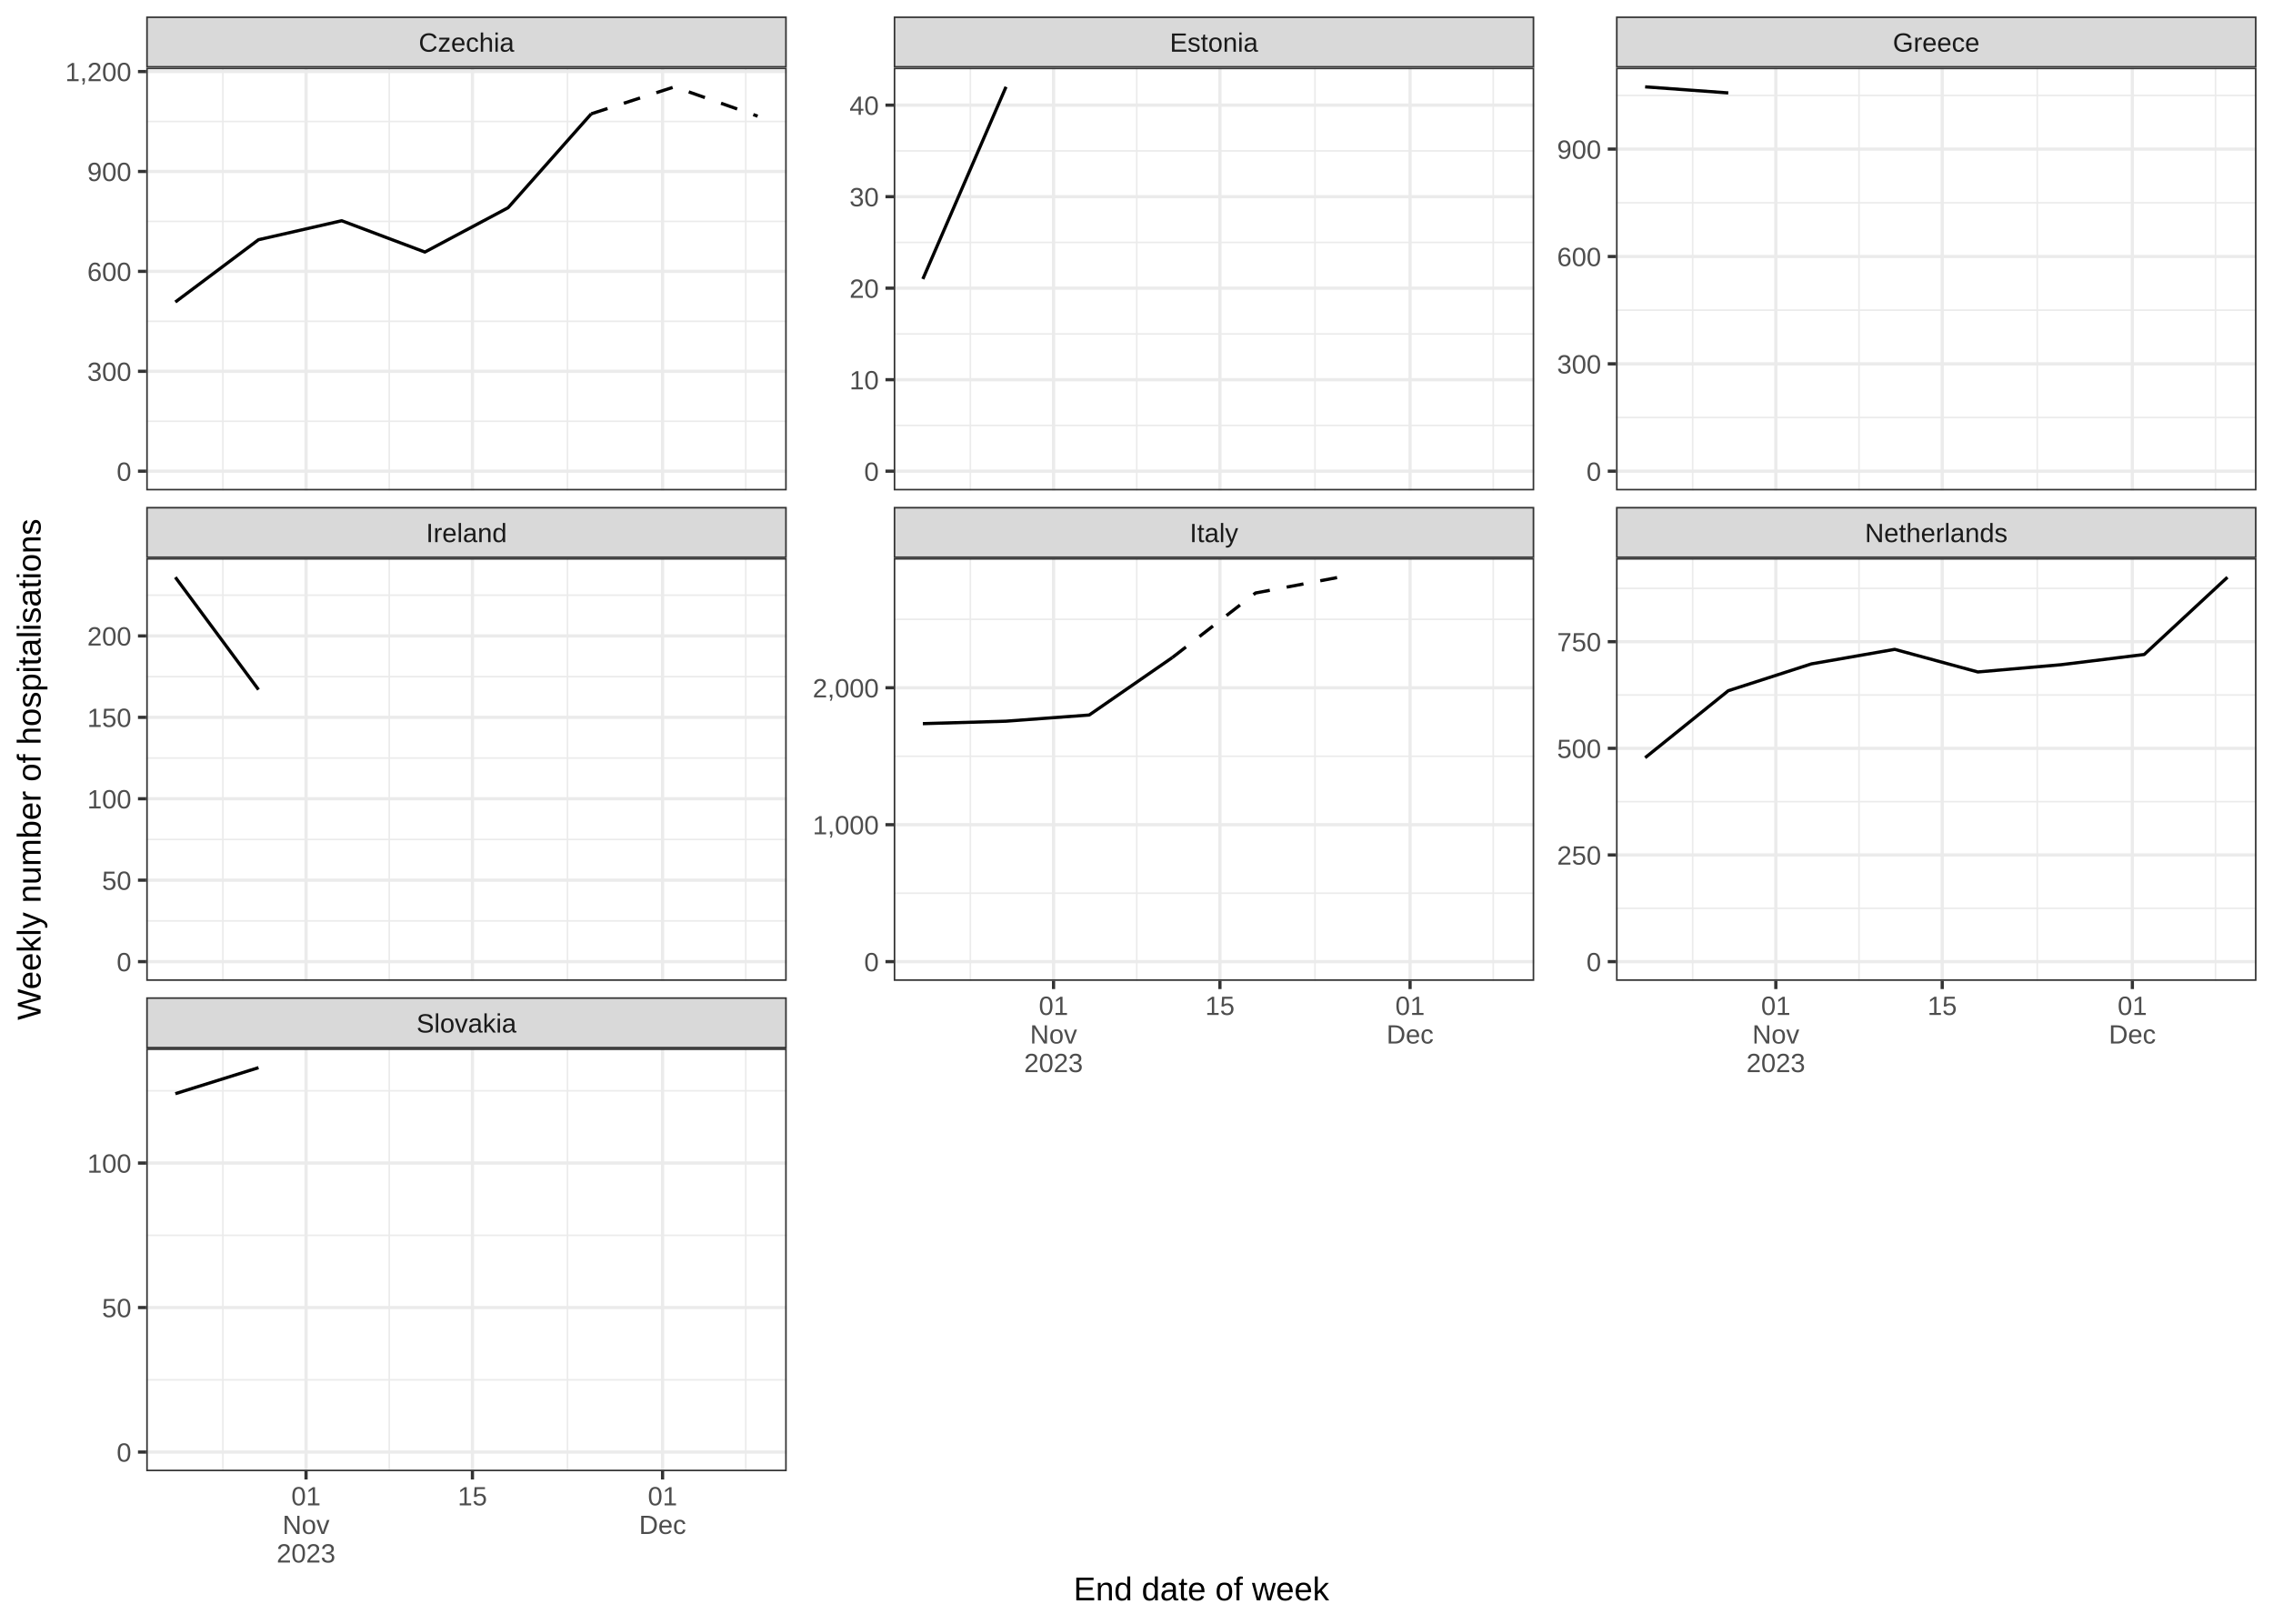
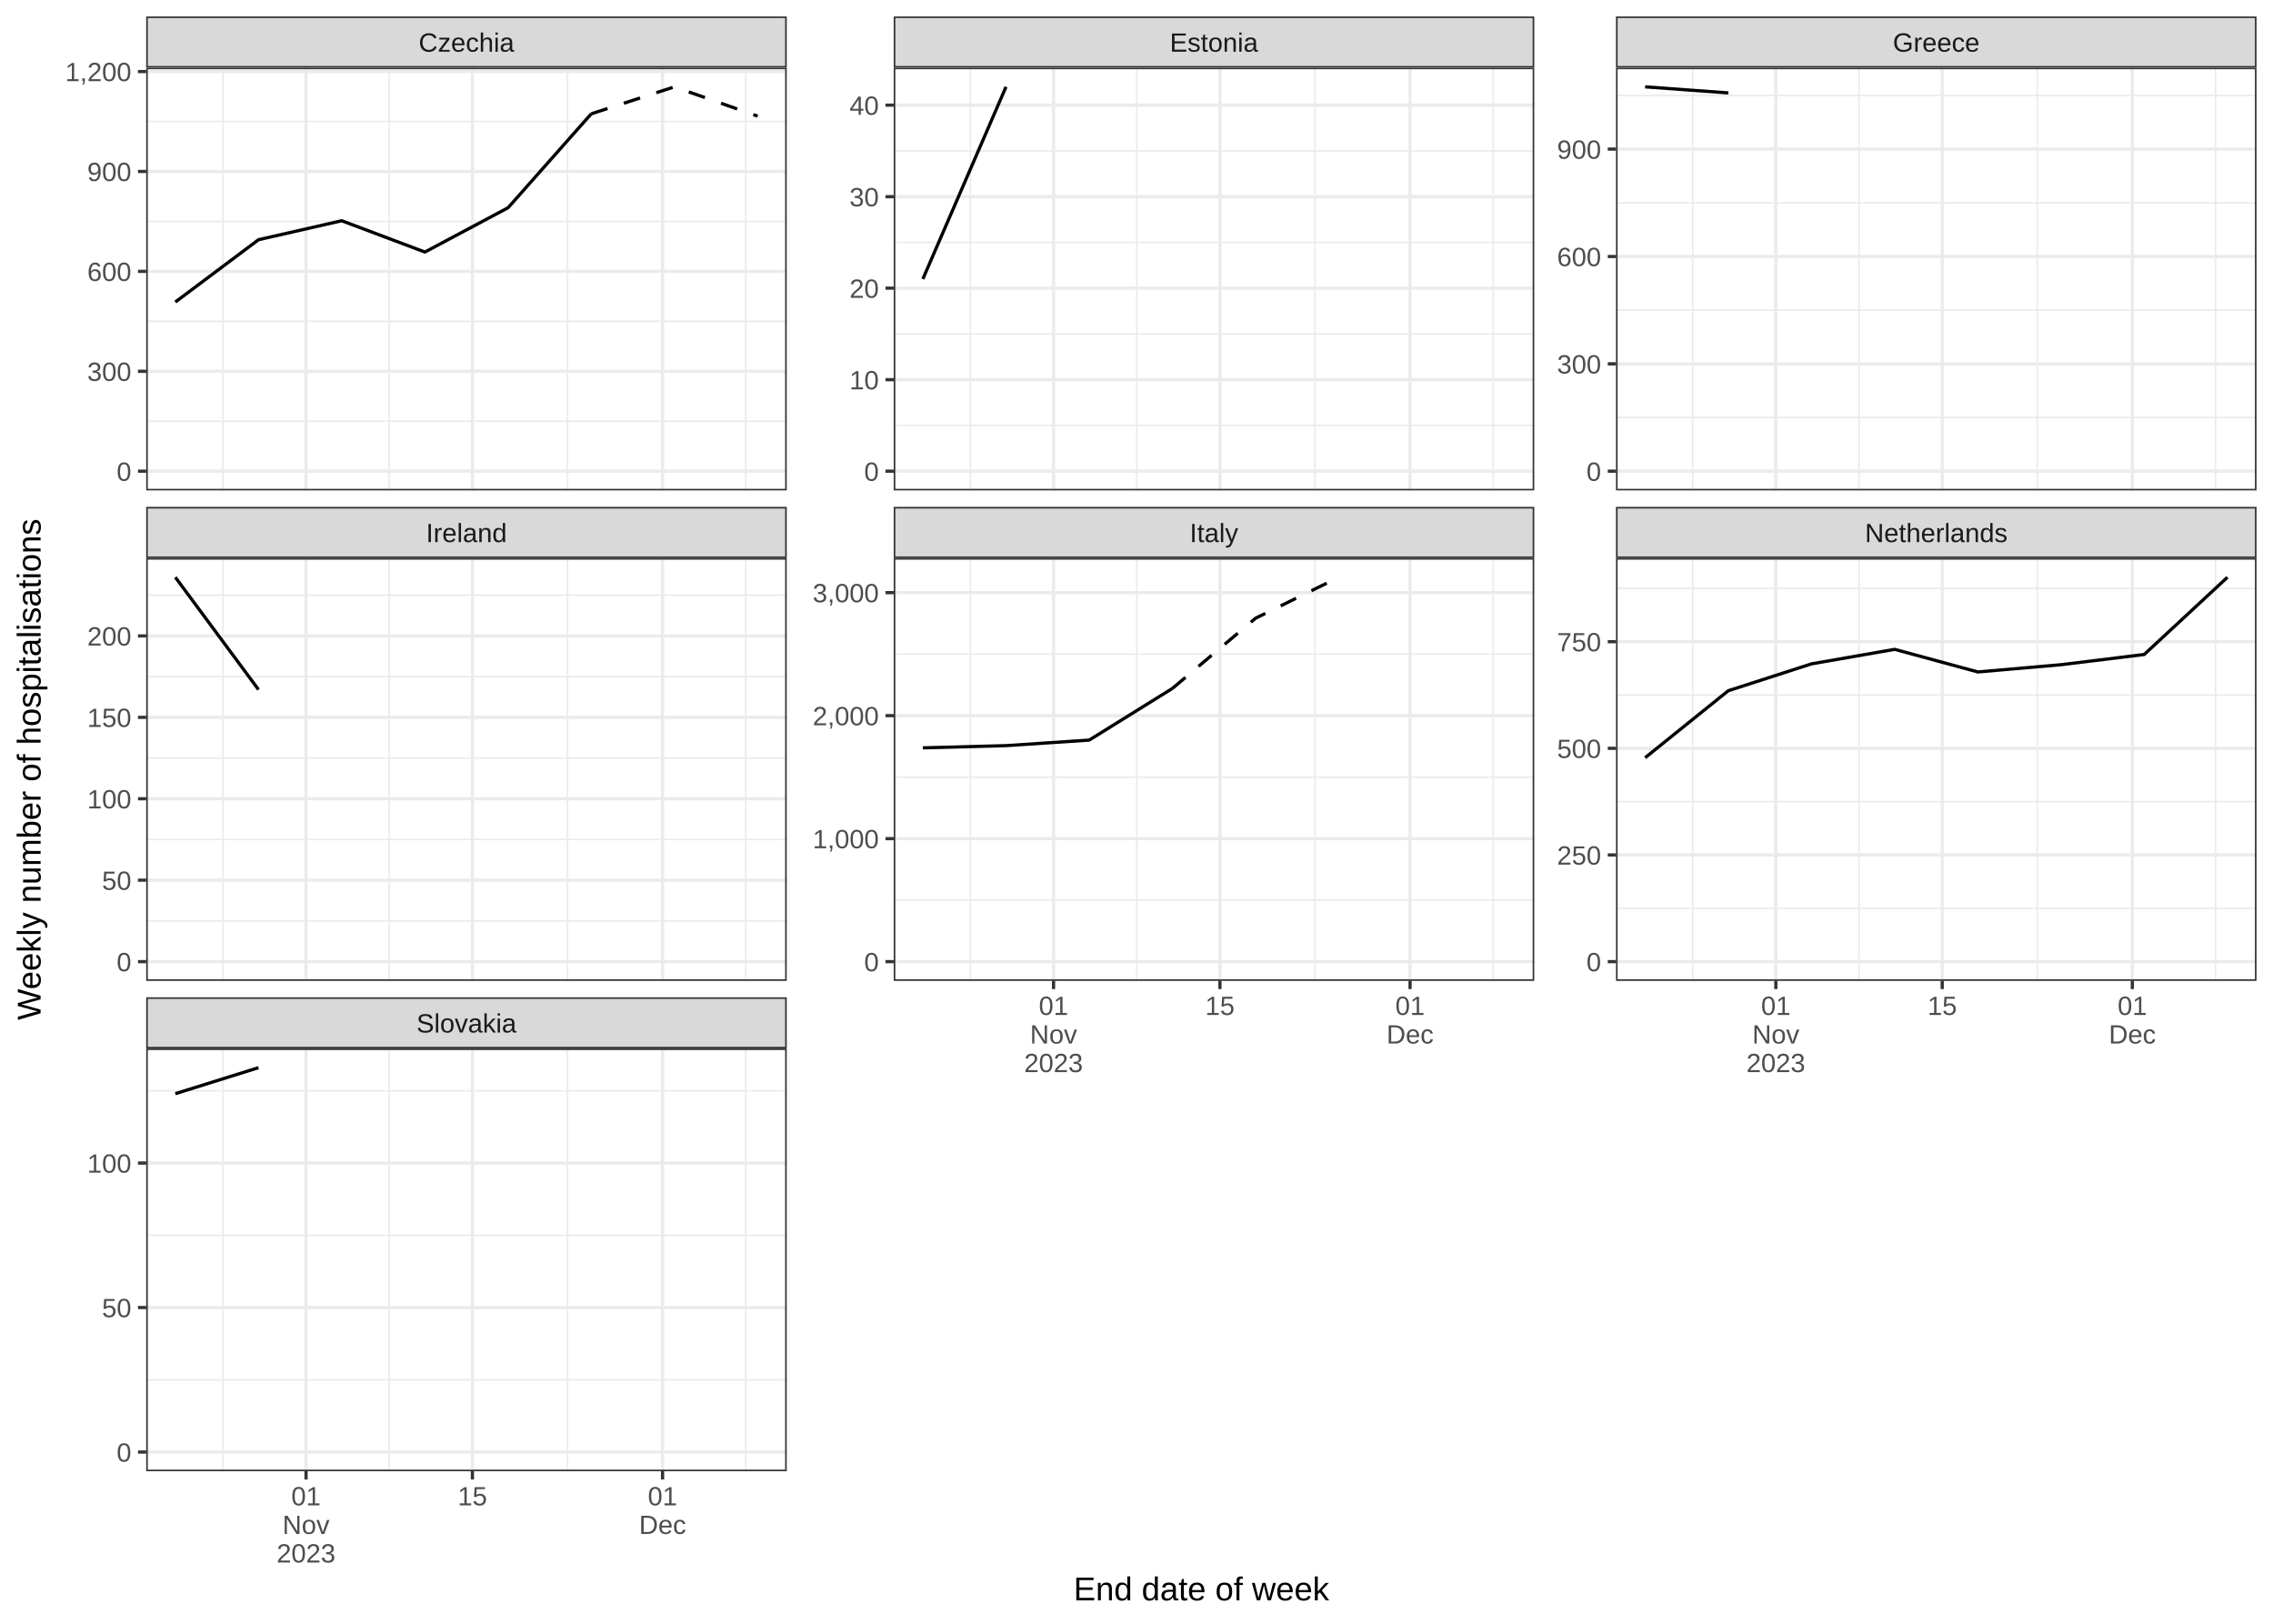
<svg xmlns="http://www.w3.org/2000/svg" class="svglite" width="756.00pt" height="540.00pt" viewBox="0 0 756.00 540.00">
  <defs>
    <style type="text/css">
    .svglite line, .svglite polyline, .svglite polygon, .svglite path, .svglite rect, .svglite circle {
      fill: none;
      stroke: #000000;
      stroke-linecap: round;
      stroke-linejoin: round;
      stroke-miterlimit: 10.00;
    }
    .svglite text {
      white-space: pre;
    }
  </style>
  </defs>
  <rect width="100%" height="100%" style="stroke: none; fill: #FFFFFF;" />
  <defs>
    <clipPath id="cpMC4wMHw3NTYuMDB8MC4wMHw1NDAuMDA=">
      <rect x="0.00" y="0.00" width="756.00" height="540.00" />
    </clipPath>
  </defs>
  <g clip-path="url(#cpMC4wMHw3NTYuMDB8MC4wMHw1NDAuMDA=)">
    <rect x="0.00" y="0.00" width="756.00" height="540.00" style="stroke-width: 1.07; stroke: #FFFFFF; fill: #FFFFFF;" />
  </g>
  <defs>
    <clipPath id="cpNDguNjN8MjYxLjY3fDIyLjQ5fDE2My4xMA==">
      <rect x="48.63" y="22.49" width="213.04" height="140.61" />
    </clipPath>
  </defs>
  <g clip-path="url(#cpNDguNjN8MjYxLjY3fDIyLjQ5fDE2My4xMA==)">
    <rect x="48.63" y="22.49" width="213.04" height="140.61" style="stroke-width: 1.07; stroke: none; fill: #FFFFFF;" />
    <polyline points="48.63,140.09 261.67,140.09 " style="stroke-width: 0.53; stroke: #EBEBEB; stroke-linecap: butt;" />
    <polyline points="48.63,106.86 261.67,106.86 " style="stroke-width: 0.53; stroke: #EBEBEB; stroke-linecap: butt;" />
    <polyline points="48.63,73.63 261.67,73.63 " style="stroke-width: 0.53; stroke: #EBEBEB; stroke-linecap: butt;" />
    <polyline points="48.63,40.40 261.67,40.40 " style="stroke-width: 0.53; stroke: #EBEBEB; stroke-linecap: butt;" />
    <polyline points="74.13,163.10 74.13,22.49 " style="stroke-width: 0.53; stroke: #EBEBEB; stroke-linecap: butt;" />
    <polyline points="129.46,163.10 129.46,22.49 " style="stroke-width: 0.53; stroke: #EBEBEB; stroke-linecap: butt;" />
    <polyline points="188.75,163.10 188.75,22.49 " style="stroke-width: 0.53; stroke: #EBEBEB; stroke-linecap: butt;" />
    <polyline points="248.03,163.10 248.03,22.49 " style="stroke-width: 0.53; stroke: #EBEBEB; stroke-linecap: butt;" />
    <polyline points="48.63,156.70 261.67,156.70 " style="stroke-width: 1.07; stroke: #EBEBEB; stroke-linecap: butt;" />
    <polyline points="48.63,123.48 261.67,123.48 " style="stroke-width: 1.07; stroke: #EBEBEB; stroke-linecap: butt;" />
    <polyline points="48.63,90.25 261.67,90.25 " style="stroke-width: 1.07; stroke: #EBEBEB; stroke-linecap: butt;" />
    <polyline points="48.63,57.02 261.67,57.02 " style="stroke-width: 1.07; stroke: #EBEBEB; stroke-linecap: butt;" />
    <polyline points="48.63,23.79 261.67,23.79 " style="stroke-width: 1.07; stroke: #EBEBEB; stroke-linecap: butt;" />
    <polyline points="101.79,163.10 101.79,22.49 " style="stroke-width: 1.07; stroke: #EBEBEB; stroke-linecap: butt;" />
    <polyline points="157.13,163.10 157.13,22.49 " style="stroke-width: 1.07; stroke: #EBEBEB; stroke-linecap: butt;" />
    <polyline points="220.37,163.10 220.37,22.49 " style="stroke-width: 1.07; stroke: #EBEBEB; stroke-linecap: butt;" />
    <polyline points="58.32,100.44 85.98,79.72 113.65,73.41 141.32,83.82 168.98,69.09 196.65,37.85 " style="stroke-width: 1.07; stroke-linecap: butt;" />
    <polyline points="196.65,37.85 224.32,28.88 251.99,38.63 " style="stroke-width: 1.07; stroke-dasharray: 5.69,5.69; stroke-linecap: butt;" />
    <rect x="48.63" y="22.49" width="213.04" height="140.61" style="stroke-width: 1.07; stroke: #333333;" />
  </g>
  <g clip-path="url(#cpMC4wMHw3NTYuMDB8MC4wMHw1NDAuMDA=)">
</g>
  <defs>
    <clipPath id="cpNDguNjN8MjYxLjY3fDE4NS41OXwzMjYuMTk=">
      <rect x="48.63" y="185.59" width="213.04" height="140.61" />
    </clipPath>
  </defs>
  <g clip-path="url(#cpNDguNjN8MjYxLjY3fDE4NS41OXwzMjYuMTk=)">
    <rect x="48.63" y="185.59" width="213.04" height="140.61" style="stroke-width: 1.07; stroke: none; fill: #FFFFFF;" />
    <polyline points="48.63,306.26 261.67,306.26 " style="stroke-width: 0.53; stroke: #EBEBEB; stroke-linecap: butt;" />
    <polyline points="48.63,279.18 261.67,279.18 " style="stroke-width: 0.53; stroke: #EBEBEB; stroke-linecap: butt;" />
    <polyline points="48.63,252.10 261.67,252.10 " style="stroke-width: 0.53; stroke: #EBEBEB; stroke-linecap: butt;" />
    <polyline points="48.63,225.02 261.67,225.02 " style="stroke-width: 0.53; stroke: #EBEBEB; stroke-linecap: butt;" />
    <polyline points="48.63,197.94 261.67,197.94 " style="stroke-width: 0.53; stroke: #EBEBEB; stroke-linecap: butt;" />
    <polyline points="74.13,326.19 74.13,185.59 " style="stroke-width: 0.53; stroke: #EBEBEB; stroke-linecap: butt;" />
    <polyline points="129.46,326.19 129.46,185.59 " style="stroke-width: 0.53; stroke: #EBEBEB; stroke-linecap: butt;" />
    <polyline points="188.75,326.19 188.75,185.59 " style="stroke-width: 0.53; stroke: #EBEBEB; stroke-linecap: butt;" />
    <polyline points="248.03,326.19 248.03,185.59 " style="stroke-width: 0.53; stroke: #EBEBEB; stroke-linecap: butt;" />
    <polyline points="48.63,319.80 261.67,319.80 " style="stroke-width: 1.07; stroke: #EBEBEB; stroke-linecap: butt;" />
    <polyline points="48.63,292.72 261.67,292.72 " style="stroke-width: 1.07; stroke: #EBEBEB; stroke-linecap: butt;" />
    <polyline points="48.63,265.64 261.67,265.64 " style="stroke-width: 1.07; stroke: #EBEBEB; stroke-linecap: butt;" />
    <polyline points="48.63,238.56 261.67,238.56 " style="stroke-width: 1.07; stroke: #EBEBEB; stroke-linecap: butt;" />
    <polyline points="48.63,211.48 261.67,211.48 " style="stroke-width: 1.07; stroke: #EBEBEB; stroke-linecap: butt;" />
    <polyline points="101.79,326.19 101.79,185.59 " style="stroke-width: 1.07; stroke: #EBEBEB; stroke-linecap: butt;" />
    <polyline points="157.13,326.19 157.13,185.59 " style="stroke-width: 1.07; stroke: #EBEBEB; stroke-linecap: butt;" />
    <polyline points="220.37,326.19 220.37,185.59 " style="stroke-width: 1.07; stroke: #EBEBEB; stroke-linecap: butt;" />
    <polyline points="58.32,191.98 85.98,229.35 " style="stroke-width: 1.07; stroke-linecap: butt;" />
    <rect x="48.63" y="185.59" width="213.04" height="140.61" style="stroke-width: 1.07; stroke: #333333;" />
  </g>
  <g clip-path="url(#cpMC4wMHw3NTYuMDB8MC4wMHw1NDAuMDA=)">
</g>
  <defs>
    <clipPath id="cpNDguNjN8MjYxLjY3fDM0OC42OHw0ODkuMjk=">
      <rect x="48.63" y="348.68" width="213.04" height="140.61" />
    </clipPath>
  </defs>
  <g clip-path="url(#cpNDguNjN8MjYxLjY3fDM0OC42OHw0ODkuMjk=)">
    <rect x="48.63" y="348.68" width="213.04" height="140.61" style="stroke-width: 1.07; stroke: none; fill: #FFFFFF;" />
    <polyline points="48.63,458.87 261.67,458.87 " style="stroke-width: 0.53; stroke: #EBEBEB; stroke-linecap: butt;" />
    <polyline points="48.63,410.82 261.67,410.82 " style="stroke-width: 0.53; stroke: #EBEBEB; stroke-linecap: butt;" />
    <polyline points="48.63,362.76 261.67,362.76 " style="stroke-width: 0.53; stroke: #EBEBEB; stroke-linecap: butt;" />
    <polyline points="74.13,489.29 74.13,348.68 " style="stroke-width: 0.53; stroke: #EBEBEB; stroke-linecap: butt;" />
    <polyline points="129.46,489.29 129.46,348.68 " style="stroke-width: 0.53; stroke: #EBEBEB; stroke-linecap: butt;" />
    <polyline points="188.75,489.29 188.75,348.68 " style="stroke-width: 0.53; stroke: #EBEBEB; stroke-linecap: butt;" />
    <polyline points="248.03,489.29 248.03,348.68 " style="stroke-width: 0.53; stroke: #EBEBEB; stroke-linecap: butt;" />
    <polyline points="48.63,482.90 261.67,482.90 " style="stroke-width: 1.07; stroke: #EBEBEB; stroke-linecap: butt;" />
    <polyline points="48.63,434.84 261.67,434.84 " style="stroke-width: 1.07; stroke: #EBEBEB; stroke-linecap: butt;" />
    <polyline points="48.63,386.79 261.67,386.79 " style="stroke-width: 1.07; stroke: #EBEBEB; stroke-linecap: butt;" />
    <polyline points="101.79,489.29 101.79,348.68 " style="stroke-width: 1.07; stroke: #EBEBEB; stroke-linecap: butt;" />
    <polyline points="157.13,489.29 157.13,348.68 " style="stroke-width: 1.07; stroke: #EBEBEB; stroke-linecap: butt;" />
    <polyline points="220.37,489.29 220.37,348.68 " style="stroke-width: 1.07; stroke: #EBEBEB; stroke-linecap: butt;" />
    <polyline points="58.32,363.72 85.98,355.07 " style="stroke-width: 1.07; stroke-linecap: butt;" />
    <rect x="48.63" y="348.68" width="213.04" height="140.61" style="stroke-width: 1.07; stroke: #333333;" />
  </g>
  <g clip-path="url(#cpMC4wMHw3NTYuMDB8MC4wMHw1NDAuMDA=)">
</g>
  <defs>
    <clipPath id="cpMjk3LjI1fDUxMC4yOXwyMi40OXwxNjMuMTA=">
      <rect x="297.25" y="22.49" width="213.04" height="140.61" />
    </clipPath>
  </defs>
  <g clip-path="url(#cpMjk3LjI1fDUxMC4yOXwyMi40OXwxNjMuMTA=)">
    <rect x="297.25" y="22.49" width="213.04" height="140.61" style="stroke-width: 1.07; stroke: none; fill: #FFFFFF;" />
    <polyline points="297.25,141.49 510.29,141.49 " style="stroke-width: 0.53; stroke: #EBEBEB; stroke-linecap: butt;" />
    <polyline points="297.25,111.05 510.29,111.05 " style="stroke-width: 0.53; stroke: #EBEBEB; stroke-linecap: butt;" />
    <polyline points="297.25,80.62 510.29,80.62 " style="stroke-width: 0.53; stroke: #EBEBEB; stroke-linecap: butt;" />
    <polyline points="297.25,50.19 510.29,50.19 " style="stroke-width: 0.53; stroke: #EBEBEB; stroke-linecap: butt;" />
    <polyline points="322.75,163.10 322.75,22.49 " style="stroke-width: 0.53; stroke: #EBEBEB; stroke-linecap: butt;" />
    <polyline points="378.08,163.10 378.08,22.49 " style="stroke-width: 0.53; stroke: #EBEBEB; stroke-linecap: butt;" />
    <polyline points="437.37,163.10 437.37,22.49 " style="stroke-width: 0.53; stroke: #EBEBEB; stroke-linecap: butt;" />
    <polyline points="496.65,163.10 496.65,22.49 " style="stroke-width: 0.53; stroke: #EBEBEB; stroke-linecap: butt;" />
    <polyline points="297.25,156.70 510.29,156.70 " style="stroke-width: 1.07; stroke: #EBEBEB; stroke-linecap: butt;" />
    <polyline points="297.25,126.27 510.29,126.27 " style="stroke-width: 1.07; stroke: #EBEBEB; stroke-linecap: butt;" />
    <polyline points="297.25,95.84 510.29,95.84 " style="stroke-width: 1.07; stroke: #EBEBEB; stroke-linecap: butt;" />
    <polyline points="297.25,65.40 510.29,65.40 " style="stroke-width: 1.07; stroke: #EBEBEB; stroke-linecap: butt;" />
    <polyline points="297.25,34.97 510.29,34.97 " style="stroke-width: 1.07; stroke: #EBEBEB; stroke-linecap: butt;" />
    <polyline points="350.41,163.10 350.41,22.49 " style="stroke-width: 1.07; stroke: #EBEBEB; stroke-linecap: butt;" />
    <polyline points="405.75,163.10 405.75,22.49 " style="stroke-width: 1.07; stroke: #EBEBEB; stroke-linecap: butt;" />
    <polyline points="468.99,163.10 468.99,22.49 " style="stroke-width: 1.07; stroke: #EBEBEB; stroke-linecap: butt;" />
    <polyline points="306.94,92.79 334.60,28.88 " style="stroke-width: 1.07; stroke-linecap: butt;" />
    <rect x="297.25" y="22.49" width="213.04" height="140.61" style="stroke-width: 1.07; stroke: #333333;" />
  </g>
  <g clip-path="url(#cpMC4wMHw3NTYuMDB8MC4wMHw1NDAuMDA=)">
</g>
  <defs>
    <clipPath id="cpMjk3LjI1fDUxMC4yOXwxODUuNTl8MzI2LjE5">
      <rect x="297.25" y="185.59" width="213.04" height="140.61" />
    </clipPath>
  </defs>
  <g clip-path="url(#cpMjk3LjI1fDUxMC4yOXwxODUuNTl8MzI2LjE5)">
    <rect x="297.25" y="185.59" width="213.04" height="140.61" style="stroke-width: 1.07; stroke: none; fill: #FFFFFF;" />
-     <polyline points="297.25,297.03 510.29,297.03 " style="stroke-width: 0.53; stroke: #EBEBEB; stroke-linecap: butt;" />
-     <polyline points="297.25,251.49 510.29,251.49 " style="stroke-width: 0.53; stroke: #EBEBEB; stroke-linecap: butt;" />
-     <polyline points="297.25,205.96 510.29,205.96 " style="stroke-width: 0.53; stroke: #EBEBEB; stroke-linecap: butt;" />
+     <polyline points="297.25,299.35 510.29,299.35 " style="stroke-width: 0.53; stroke: #EBEBEB; stroke-linecap: butt;" />
+     <polyline points="297.25,258.45 510.29,258.45 " style="stroke-width: 0.53; stroke: #EBEBEB; stroke-linecap: butt;" />
+     <polyline points="297.25,217.54 510.29,217.54 " style="stroke-width: 0.53; stroke: #EBEBEB; stroke-linecap: butt;" />
    <polyline points="322.75,326.19 322.75,185.59 " style="stroke-width: 0.53; stroke: #EBEBEB; stroke-linecap: butt;" />
    <polyline points="378.08,326.19 378.08,185.59 " style="stroke-width: 0.53; stroke: #EBEBEB; stroke-linecap: butt;" />
    <polyline points="437.37,326.19 437.37,185.59 " style="stroke-width: 0.53; stroke: #EBEBEB; stroke-linecap: butt;" />
    <polyline points="496.65,326.19 496.65,185.59 " style="stroke-width: 0.53; stroke: #EBEBEB; stroke-linecap: butt;" />
    <polyline points="297.25,319.80 510.29,319.80 " style="stroke-width: 1.07; stroke: #EBEBEB; stroke-linecap: butt;" />
-     <polyline points="297.25,274.26 510.29,274.26 " style="stroke-width: 1.07; stroke: #EBEBEB; stroke-linecap: butt;" />
-     <polyline points="297.25,228.73 510.29,228.73 " style="stroke-width: 1.07; stroke: #EBEBEB; stroke-linecap: butt;" />
+     <polyline points="297.25,278.90 510.29,278.90 " style="stroke-width: 1.07; stroke: #EBEBEB; stroke-linecap: butt;" />
+     <polyline points="297.25,237.99 510.29,237.99 " style="stroke-width: 1.07; stroke: #EBEBEB; stroke-linecap: butt;" />
+     <polyline points="297.25,197.09 510.29,197.09 " style="stroke-width: 1.07; stroke: #EBEBEB; stroke-linecap: butt;" />
    <polyline points="350.41,326.19 350.41,185.59 " style="stroke-width: 1.07; stroke: #EBEBEB; stroke-linecap: butt;" />
    <polyline points="405.75,326.19 405.75,185.59 " style="stroke-width: 1.07; stroke: #EBEBEB; stroke-linecap: butt;" />
    <polyline points="468.99,326.19 468.99,185.59 " style="stroke-width: 1.07; stroke: #EBEBEB; stroke-linecap: butt;" />
-     <polyline points="306.94,240.66 334.60,239.84 362.27,237.79 389.94,218.66 " style="stroke-width: 1.07; stroke-linecap: butt;" />
-     <polyline points="389.94,218.66 417.60,197.21 445.27,191.98 " style="stroke-width: 1.07; stroke-dasharray: 5.69,5.69; stroke-linecap: butt;" />
+     <polyline points="306.94,248.71 334.60,247.97 362.27,246.13 389.94,228.95 " style="stroke-width: 1.07; stroke-linecap: butt;" />
+     <polyline points="389.94,228.95 417.60,205.60 445.27,191.98 " style="stroke-width: 1.07; stroke-dasharray: 5.69,5.69; stroke-linecap: butt;" />
    <rect x="297.25" y="185.59" width="213.04" height="140.61" style="stroke-width: 1.07; stroke: #333333;" />
  </g>
  <g clip-path="url(#cpMC4wMHw3NTYuMDB8MC4wMHw1NDAuMDA=)">
</g>
  <defs>
    <clipPath id="cpMjk3LjI1fDUxMC4yOXwzNDguNjh8NDg5LjI5">
      <rect x="297.25" y="348.68" width="213.04" height="140.61" />
    </clipPath>
  </defs>
  <g clip-path="url(#cpMjk3LjI1fDUxMC4yOXwzNDguNjh8NDg5LjI5)">
</g>
  <g clip-path="url(#cpMC4wMHw3NTYuMDB8MC4wMHw1NDAuMDA=)">
</g>
  <defs>
    <clipPath id="cpNTM3LjQ4fDc1MC41MnwyMi40OXwxNjMuMTA=">
      <rect x="537.48" y="22.49" width="213.04" height="140.61" />
    </clipPath>
  </defs>
  <g clip-path="url(#cpNTM3LjQ4fDc1MC41MnwyMi40OXwxNjMuMTA=)">
    <rect x="537.48" y="22.49" width="213.04" height="140.61" style="stroke-width: 1.07; stroke: none; fill: #FFFFFF;" />
    <polyline points="537.48,138.85 750.52,138.85 " style="stroke-width: 0.53; stroke: #EBEBEB; stroke-linecap: butt;" />
    <polyline points="537.48,103.15 750.52,103.15 " style="stroke-width: 0.53; stroke: #EBEBEB; stroke-linecap: butt;" />
    <polyline points="537.48,67.44 750.52,67.44 " style="stroke-width: 0.53; stroke: #EBEBEB; stroke-linecap: butt;" />
    <polyline points="537.48,31.74 750.52,31.74 " style="stroke-width: 0.53; stroke: #EBEBEB; stroke-linecap: butt;" />
    <polyline points="562.98,163.10 562.98,22.49 " style="stroke-width: 0.53; stroke: #EBEBEB; stroke-linecap: butt;" />
    <polyline points="618.31,163.10 618.31,22.49 " style="stroke-width: 0.53; stroke: #EBEBEB; stroke-linecap: butt;" />
    <polyline points="677.60,163.10 677.60,22.49 " style="stroke-width: 0.53; stroke: #EBEBEB; stroke-linecap: butt;" />
    <polyline points="736.88,163.10 736.88,22.49 " style="stroke-width: 0.53; stroke: #EBEBEB; stroke-linecap: butt;" />
    <polyline points="537.48,156.70 750.52,156.70 " style="stroke-width: 1.07; stroke: #EBEBEB; stroke-linecap: butt;" />
    <polyline points="537.48,121.00 750.52,121.00 " style="stroke-width: 1.07; stroke: #EBEBEB; stroke-linecap: butt;" />
    <polyline points="537.48,85.30 750.52,85.30 " style="stroke-width: 1.07; stroke: #EBEBEB; stroke-linecap: butt;" />
    <polyline points="537.48,49.59 750.52,49.59 " style="stroke-width: 1.07; stroke: #EBEBEB; stroke-linecap: butt;" />
    <polyline points="590.64,163.10 590.64,22.49 " style="stroke-width: 1.07; stroke: #EBEBEB; stroke-linecap: butt;" />
    <polyline points="645.98,163.10 645.98,22.49 " style="stroke-width: 1.07; stroke: #EBEBEB; stroke-linecap: butt;" />
    <polyline points="709.22,163.10 709.22,22.49 " style="stroke-width: 1.07; stroke: #EBEBEB; stroke-linecap: butt;" />
    <polyline points="547.17,28.88 574.83,30.90 " style="stroke-width: 1.07; stroke-linecap: butt;" />
    <rect x="537.48" y="22.49" width="213.04" height="140.61" style="stroke-width: 1.07; stroke: #333333;" />
  </g>
  <g clip-path="url(#cpMC4wMHw3NTYuMDB8MC4wMHw1NDAuMDA=)">
</g>
  <defs>
    <clipPath id="cpNTM3LjQ4fDc1MC41MnwxODUuNTl8MzI2LjE5">
      <rect x="537.48" y="185.59" width="213.04" height="140.61" />
    </clipPath>
  </defs>
  <g clip-path="url(#cpNTM3LjQ4fDc1MC41MnwxODUuNTl8MzI2LjE5)">
    <rect x="537.48" y="185.59" width="213.04" height="140.61" style="stroke-width: 1.07; stroke: none; fill: #FFFFFF;" />
    <polyline points="537.48,302.07 750.52,302.07 " style="stroke-width: 0.53; stroke: #EBEBEB; stroke-linecap: butt;" />
    <polyline points="537.48,266.60 750.52,266.60 " style="stroke-width: 0.53; stroke: #EBEBEB; stroke-linecap: butt;" />
    <polyline points="537.48,231.13 750.52,231.13 " style="stroke-width: 0.53; stroke: #EBEBEB; stroke-linecap: butt;" />
    <polyline points="537.48,195.67 750.52,195.67 " style="stroke-width: 0.53; stroke: #EBEBEB; stroke-linecap: butt;" />
    <polyline points="562.98,326.19 562.98,185.59 " style="stroke-width: 0.53; stroke: #EBEBEB; stroke-linecap: butt;" />
    <polyline points="618.31,326.19 618.31,185.59 " style="stroke-width: 0.53; stroke: #EBEBEB; stroke-linecap: butt;" />
    <polyline points="677.60,326.19 677.60,185.59 " style="stroke-width: 0.53; stroke: #EBEBEB; stroke-linecap: butt;" />
    <polyline points="736.88,326.19 736.88,185.59 " style="stroke-width: 0.53; stroke: #EBEBEB; stroke-linecap: butt;" />
    <polyline points="537.48,319.80 750.52,319.80 " style="stroke-width: 1.07; stroke: #EBEBEB; stroke-linecap: butt;" />
    <polyline points="537.48,284.33 750.52,284.33 " style="stroke-width: 1.07; stroke: #EBEBEB; stroke-linecap: butt;" />
    <polyline points="537.48,248.87 750.52,248.87 " style="stroke-width: 1.07; stroke: #EBEBEB; stroke-linecap: butt;" />
    <polyline points="537.48,213.40 750.52,213.40 " style="stroke-width: 1.07; stroke: #EBEBEB; stroke-linecap: butt;" />
    <polyline points="590.64,326.19 590.64,185.59 " style="stroke-width: 1.07; stroke: #EBEBEB; stroke-linecap: butt;" />
    <polyline points="645.98,326.19 645.98,185.59 " style="stroke-width: 1.07; stroke: #EBEBEB; stroke-linecap: butt;" />
    <polyline points="709.22,326.19 709.22,185.59 " style="stroke-width: 1.07; stroke: #EBEBEB; stroke-linecap: butt;" />
    <polyline points="547.17,251.99 574.83,229.71 602.50,220.78 630.17,215.95 657.84,223.47 685.50,221.06 713.17,217.66 740.84,191.98 " style="stroke-width: 1.07; stroke-linecap: butt;" />
    <rect x="537.48" y="185.59" width="213.04" height="140.61" style="stroke-width: 1.07; stroke: #333333;" />
  </g>
  <g clip-path="url(#cpMC4wMHw3NTYuMDB8MC4wMHw1NDAuMDA=)">
</g>
  <defs>
    <clipPath id="cpNTM3LjQ4fDc1MC41MnwzNDguNjh8NDg5LjI5">
      <rect x="537.48" y="348.68" width="213.04" height="140.61" />
    </clipPath>
  </defs>
  <g clip-path="url(#cpNTM3LjQ4fDc1MC41MnwzNDguNjh8NDg5LjI5)">
</g>
  <g clip-path="url(#cpMC4wMHw3NTYuMDB8MC4wMHw1NDAuMDA=)">
</g>
  <defs>
    <clipPath id="cpNDguNjN8MjYxLjY3fDMzMS42N3wzNDguNjg=">
      <rect x="48.63" y="331.67" width="213.04" height="17.01" />
    </clipPath>
  </defs>
  <g clip-path="url(#cpNDguNjN8MjYxLjY3fDMzMS42N3wzNDguNjg=)">
    <rect x="48.63" y="331.67" width="213.04" height="17.01" style="stroke-width: 1.07; stroke: #333333; fill: #D9D9D9;" />
    <text x="155.15" y="343.38" text-anchor="middle" style="font-size: 8.80px;fill: #1A1A1A; font-family: &quot;Liberation Sans&quot;;" textLength="36.96px" lengthAdjust="spacingAndGlyphs">Slovakia</text>
  </g>
  <g clip-path="url(#cpMC4wMHw3NTYuMDB8MC4wMHw1NDAuMDA=)">
</g>
  <defs>
    <clipPath id="cpMjk3LjI1fDUxMC4yOXwzMzEuNjd8MzQ4LjY4">
      <rect x="297.25" y="331.67" width="213.04" height="17.01" />
    </clipPath>
  </defs>
  <g clip-path="url(#cpMjk3LjI1fDUxMC4yOXwzMzEuNjd8MzQ4LjY4)">
</g>
  <g clip-path="url(#cpMC4wMHw3NTYuMDB8MC4wMHw1NDAuMDA=)">
</g>
  <defs>
    <clipPath id="cpNTM3LjQ4fDc1MC41MnwzMzEuNjd8MzQ4LjY4">
      <rect x="537.48" y="331.67" width="213.04" height="17.01" />
    </clipPath>
  </defs>
  <g clip-path="url(#cpNTM3LjQ4fDc1MC41MnwzMzEuNjd8MzQ4LjY4)">
</g>
  <g clip-path="url(#cpMC4wMHw3NTYuMDB8MC4wMHw1NDAuMDA=)">
</g>
  <defs>
    <clipPath id="cpNDguNjN8MjYxLjY3fDE2OC41OHwxODUuNTk=">
      <rect x="48.63" y="168.58" width="213.04" height="17.01" />
    </clipPath>
  </defs>
  <g clip-path="url(#cpNDguNjN8MjYxLjY3fDE2OC41OHwxODUuNTk=)">
    <rect x="48.63" y="168.58" width="213.04" height="17.01" style="stroke-width: 1.07; stroke: #333333; fill: #D9D9D9;" />
    <text x="155.15" y="180.29" text-anchor="middle" style="font-size: 8.80px;fill: #1A1A1A; font-family: &quot;Liberation Sans&quot;;" textLength="30.43px" lengthAdjust="spacingAndGlyphs">Ireland</text>
  </g>
  <g clip-path="url(#cpMC4wMHw3NTYuMDB8MC4wMHw1NDAuMDA=)">
</g>
  <defs>
    <clipPath id="cpMjk3LjI1fDUxMC4yOXwxNjguNTh8MTg1LjU5">
      <rect x="297.25" y="168.58" width="213.04" height="17.01" />
    </clipPath>
  </defs>
  <g clip-path="url(#cpMjk3LjI1fDUxMC4yOXwxNjguNTh8MTg1LjU5)">
    <rect x="297.25" y="168.58" width="213.04" height="17.01" style="stroke-width: 1.07; stroke: #333333; fill: #D9D9D9;" />
    <text x="403.77" y="180.29" text-anchor="middle" style="font-size: 8.80px;fill: #1A1A1A; font-family: &quot;Liberation Sans&quot;;" textLength="19.09px" lengthAdjust="spacingAndGlyphs">Italy</text>
  </g>
  <g clip-path="url(#cpMC4wMHw3NTYuMDB8MC4wMHw1NDAuMDA=)">
</g>
  <defs>
    <clipPath id="cpNTM3LjQ4fDc1MC41MnwxNjguNTh8MTg1LjU5">
      <rect x="537.48" y="168.58" width="213.04" height="17.01" />
    </clipPath>
  </defs>
  <g clip-path="url(#cpNTM3LjQ4fDc1MC41MnwxNjguNTh8MTg1LjU5)">
    <rect x="537.48" y="168.58" width="213.04" height="17.01" style="stroke-width: 1.07; stroke: #333333; fill: #D9D9D9;" />
    <text x="644.00" y="180.29" text-anchor="middle" style="font-size: 8.80px;fill: #1A1A1A; font-family: &quot;Liberation Sans&quot;;" textLength="53.63px" lengthAdjust="spacingAndGlyphs">Netherlands</text>
  </g>
  <g clip-path="url(#cpMC4wMHw3NTYuMDB8MC4wMHw1NDAuMDA=)">
</g>
  <defs>
    <clipPath id="cpNDguNjN8MjYxLjY3fDUuNDh8MjIuNDk=">
      <rect x="48.63" y="5.48" width="213.04" height="17.01" />
    </clipPath>
  </defs>
  <g clip-path="url(#cpNDguNjN8MjYxLjY3fDUuNDh8MjIuNDk=)">
    <rect x="48.63" y="5.48" width="213.04" height="17.01" style="stroke-width: 1.07; stroke: #333333; fill: #D9D9D9;" />
    <text x="155.15" y="17.19" text-anchor="middle" style="font-size: 8.80px;fill: #1A1A1A; font-family: &quot;Liberation Sans&quot;;" textLength="34.42px" lengthAdjust="spacingAndGlyphs">Czechia</text>
  </g>
  <g clip-path="url(#cpMC4wMHw3NTYuMDB8MC4wMHw1NDAuMDA=)">
</g>
  <defs>
    <clipPath id="cpMjk3LjI1fDUxMC4yOXw1LjQ4fDIyLjQ5">
      <rect x="297.25" y="5.48" width="213.04" height="17.01" />
    </clipPath>
  </defs>
  <g clip-path="url(#cpMjk3LjI1fDUxMC4yOXw1LjQ4fDIyLjQ5)">
    <rect x="297.25" y="5.48" width="213.04" height="17.01" style="stroke-width: 1.07; stroke: #333333; fill: #D9D9D9;" />
    <text x="403.77" y="17.19" text-anchor="middle" style="font-size: 8.80px;fill: #1A1A1A; font-family: &quot;Liberation Sans&quot;;" textLength="32.39px" lengthAdjust="spacingAndGlyphs">Estonia</text>
  </g>
  <g clip-path="url(#cpMC4wMHw3NTYuMDB8MC4wMHw1NDAuMDA=)">
</g>
  <defs>
    <clipPath id="cpNTM3LjQ4fDc1MC41Mnw1LjQ4fDIyLjQ5">
      <rect x="537.48" y="5.48" width="213.04" height="17.01" />
    </clipPath>
  </defs>
  <g clip-path="url(#cpNTM3LjQ4fDc1MC41Mnw1LjQ4fDIyLjQ5)">
    <rect x="537.48" y="5.48" width="213.04" height="17.01" style="stroke-width: 1.07; stroke: #333333; fill: #D9D9D9;" />
    <text x="644.00" y="17.19" text-anchor="middle" style="font-size: 8.80px;fill: #1A1A1A; font-family: &quot;Liberation Sans&quot;;" textLength="31.32px" lengthAdjust="spacingAndGlyphs">Greece</text>
  </g>
  <g clip-path="url(#cpMC4wMHw3NTYuMDB8MC4wMHw1NDAuMDA=)">
    <polyline points="101.79,492.03 101.79,489.29 " style="stroke-width: 1.07; stroke: #333333; stroke-linecap: butt;" />
    <polyline points="157.13,492.03 157.13,489.29 " style="stroke-width: 1.07; stroke: #333333; stroke-linecap: butt;" />
    <polyline points="220.37,492.03 220.37,489.29 " style="stroke-width: 1.07; stroke: #333333; stroke-linecap: butt;" />
    <text x="101.79" y="500.63" text-anchor="middle" style="font-size: 8.80px;fill: #4D4D4D; font-family: &quot;Liberation Sans&quot;;" textLength="11.19px" lengthAdjust="spacingAndGlyphs">01</text>
    <text x="101.79" y="510.14" text-anchor="middle" style="font-size: 8.80px;fill: #4D4D4D; font-family: &quot;Liberation Sans&quot;;" textLength="17.17px" lengthAdjust="spacingAndGlyphs">Nov</text>
    <text x="101.79" y="519.64" text-anchor="middle" style="font-size: 8.80px;fill: #4D4D4D; font-family: &quot;Liberation Sans&quot;;" textLength="22.38px" lengthAdjust="spacingAndGlyphs">2023</text>
    <text x="157.13" y="500.63" text-anchor="middle" style="font-size: 8.80px;fill: #4D4D4D; font-family: &quot;Liberation Sans&quot;;" textLength="11.19px" lengthAdjust="spacingAndGlyphs">15</text>
    <text x="220.37" y="500.63" text-anchor="middle" style="font-size: 8.80px;fill: #4D4D4D; font-family: &quot;Liberation Sans&quot;;" textLength="11.19px" lengthAdjust="spacingAndGlyphs">01</text>
    <text x="220.37" y="510.14" text-anchor="middle" style="font-size: 8.80px;fill: #4D4D4D; font-family: &quot;Liberation Sans&quot;;" textLength="17.03px" lengthAdjust="spacingAndGlyphs">Dec</text>
    <polyline points="350.41,328.93 350.41,326.19 " style="stroke-width: 1.07; stroke: #333333; stroke-linecap: butt;" />
    <polyline points="405.75,328.93 405.75,326.19 " style="stroke-width: 1.07; stroke: #333333; stroke-linecap: butt;" />
    <polyline points="468.99,328.93 468.99,326.19 " style="stroke-width: 1.07; stroke: #333333; stroke-linecap: butt;" />
    <text x="350.41" y="337.54" text-anchor="middle" style="font-size: 8.80px;fill: #4D4D4D; font-family: &quot;Liberation Sans&quot;;" textLength="11.19px" lengthAdjust="spacingAndGlyphs">01</text>
    <text x="350.41" y="347.04" text-anchor="middle" style="font-size: 8.80px;fill: #4D4D4D; font-family: &quot;Liberation Sans&quot;;" textLength="17.17px" lengthAdjust="spacingAndGlyphs">Nov</text>
    <text x="350.41" y="356.55" text-anchor="middle" style="font-size: 8.80px;fill: #4D4D4D; font-family: &quot;Liberation Sans&quot;;" textLength="22.38px" lengthAdjust="spacingAndGlyphs">2023</text>
    <text x="405.75" y="337.54" text-anchor="middle" style="font-size: 8.80px;fill: #4D4D4D; font-family: &quot;Liberation Sans&quot;;" textLength="11.19px" lengthAdjust="spacingAndGlyphs">15</text>
    <text x="468.99" y="337.54" text-anchor="middle" style="font-size: 8.80px;fill: #4D4D4D; font-family: &quot;Liberation Sans&quot;;" textLength="11.19px" lengthAdjust="spacingAndGlyphs">01</text>
    <text x="468.99" y="347.04" text-anchor="middle" style="font-size: 8.80px;fill: #4D4D4D; font-family: &quot;Liberation Sans&quot;;" textLength="17.03px" lengthAdjust="spacingAndGlyphs">Dec</text>
    <polyline points="590.64,328.93 590.64,326.19 " style="stroke-width: 1.07; stroke: #333333; stroke-linecap: butt;" />
    <polyline points="645.98,328.93 645.98,326.19 " style="stroke-width: 1.07; stroke: #333333; stroke-linecap: butt;" />
    <polyline points="709.22,328.93 709.22,326.19 " style="stroke-width: 1.07; stroke: #333333; stroke-linecap: butt;" />
    <text x="590.64" y="337.54" text-anchor="middle" style="font-size: 8.80px;fill: #4D4D4D; font-family: &quot;Liberation Sans&quot;;" textLength="11.19px" lengthAdjust="spacingAndGlyphs">01</text>
    <text x="590.64" y="347.04" text-anchor="middle" style="font-size: 8.80px;fill: #4D4D4D; font-family: &quot;Liberation Sans&quot;;" textLength="17.17px" lengthAdjust="spacingAndGlyphs">Nov</text>
    <text x="590.64" y="356.55" text-anchor="middle" style="font-size: 8.80px;fill: #4D4D4D; font-family: &quot;Liberation Sans&quot;;" textLength="22.38px" lengthAdjust="spacingAndGlyphs">2023</text>
    <text x="645.98" y="337.54" text-anchor="middle" style="font-size: 8.80px;fill: #4D4D4D; font-family: &quot;Liberation Sans&quot;;" textLength="11.19px" lengthAdjust="spacingAndGlyphs">15</text>
    <text x="709.22" y="337.54" text-anchor="middle" style="font-size: 8.80px;fill: #4D4D4D; font-family: &quot;Liberation Sans&quot;;" textLength="11.19px" lengthAdjust="spacingAndGlyphs">01</text>
    <text x="709.22" y="347.04" text-anchor="middle" style="font-size: 8.80px;fill: #4D4D4D; font-family: &quot;Liberation Sans&quot;;" textLength="17.03px" lengthAdjust="spacingAndGlyphs">Dec</text>
    <text x="532.55" y="159.91" text-anchor="end" style="font-size: 8.80px;fill: #4D4D4D; font-family: &quot;Liberation Sans&quot;;" textLength="5.59px" lengthAdjust="spacingAndGlyphs">0</text>
    <text x="532.55" y="124.21" text-anchor="end" style="font-size: 8.80px;fill: #4D4D4D; font-family: &quot;Liberation Sans&quot;;" textLength="16.78px" lengthAdjust="spacingAndGlyphs">300</text>
    <text x="532.55" y="88.50" text-anchor="end" style="font-size: 8.80px;fill: #4D4D4D; font-family: &quot;Liberation Sans&quot;;" textLength="16.78px" lengthAdjust="spacingAndGlyphs">600</text>
    <text x="532.55" y="52.80" text-anchor="end" style="font-size: 8.80px;fill: #4D4D4D; font-family: &quot;Liberation Sans&quot;;" textLength="16.78px" lengthAdjust="spacingAndGlyphs">900</text>
    <polyline points="534.74,156.70 537.48,156.70 " style="stroke-width: 1.07; stroke: #333333; stroke-linecap: butt;" />
    <polyline points="534.74,121.00 537.48,121.00 " style="stroke-width: 1.07; stroke: #333333; stroke-linecap: butt;" />
    <polyline points="534.74,85.30 537.48,85.30 " style="stroke-width: 1.07; stroke: #333333; stroke-linecap: butt;" />
    <polyline points="534.74,49.59 537.48,49.59 " style="stroke-width: 1.07; stroke: #333333; stroke-linecap: butt;" />
    <text x="532.55" y="323.01" text-anchor="end" style="font-size: 8.80px;fill: #4D4D4D; font-family: &quot;Liberation Sans&quot;;" textLength="5.59px" lengthAdjust="spacingAndGlyphs">0</text>
    <text x="532.55" y="287.54" text-anchor="end" style="font-size: 8.80px;fill: #4D4D4D; font-family: &quot;Liberation Sans&quot;;" textLength="16.78px" lengthAdjust="spacingAndGlyphs">250</text>
    <text x="532.55" y="252.07" text-anchor="end" style="font-size: 8.80px;fill: #4D4D4D; font-family: &quot;Liberation Sans&quot;;" textLength="16.78px" lengthAdjust="spacingAndGlyphs">500</text>
    <text x="532.55" y="216.61" text-anchor="end" style="font-size: 8.80px;fill: #4D4D4D; font-family: &quot;Liberation Sans&quot;;" textLength="16.78px" lengthAdjust="spacingAndGlyphs">750</text>
    <polyline points="534.74,319.80 537.48,319.80 " style="stroke-width: 1.07; stroke: #333333; stroke-linecap: butt;" />
    <polyline points="534.74,284.33 537.48,284.33 " style="stroke-width: 1.07; stroke: #333333; stroke-linecap: butt;" />
    <polyline points="534.74,248.87 537.48,248.87 " style="stroke-width: 1.07; stroke: #333333; stroke-linecap: butt;" />
    <polyline points="534.74,213.40 537.48,213.40 " style="stroke-width: 1.07; stroke: #333333; stroke-linecap: butt;" />
    <text x="292.32" y="159.91" text-anchor="end" style="font-size: 8.80px;fill: #4D4D4D; font-family: &quot;Liberation Sans&quot;;" textLength="5.59px" lengthAdjust="spacingAndGlyphs">0</text>
    <text x="292.32" y="129.48" text-anchor="end" style="font-size: 8.80px;fill: #4D4D4D; font-family: &quot;Liberation Sans&quot;;" textLength="11.19px" lengthAdjust="spacingAndGlyphs">10</text>
    <text x="292.32" y="99.04" text-anchor="end" style="font-size: 8.80px;fill: #4D4D4D; font-family: &quot;Liberation Sans&quot;;" textLength="11.19px" lengthAdjust="spacingAndGlyphs">20</text>
    <text x="292.32" y="68.61" text-anchor="end" style="font-size: 8.80px;fill: #4D4D4D; font-family: &quot;Liberation Sans&quot;;" textLength="11.19px" lengthAdjust="spacingAndGlyphs">30</text>
    <text x="292.32" y="38.18" text-anchor="end" style="font-size: 8.80px;fill: #4D4D4D; font-family: &quot;Liberation Sans&quot;;" textLength="11.19px" lengthAdjust="spacingAndGlyphs">40</text>
    <polyline points="294.51,156.70 297.25,156.70 " style="stroke-width: 1.07; stroke: #333333; stroke-linecap: butt;" />
    <polyline points="294.51,126.27 297.25,126.27 " style="stroke-width: 1.07; stroke: #333333; stroke-linecap: butt;" />
    <polyline points="294.51,95.84 297.25,95.84 " style="stroke-width: 1.07; stroke: #333333; stroke-linecap: butt;" />
    <polyline points="294.51,65.40 297.25,65.40 " style="stroke-width: 1.07; stroke: #333333; stroke-linecap: butt;" />
    <polyline points="294.51,34.97 297.25,34.97 " style="stroke-width: 1.07; stroke: #333333; stroke-linecap: butt;" />
    <text x="292.32" y="323.01" text-anchor="end" style="font-size: 8.80px;fill: #4D4D4D; font-family: &quot;Liberation Sans&quot;;" textLength="5.59px" lengthAdjust="spacingAndGlyphs">0</text>
-     <text x="292.32" y="277.47" text-anchor="end" style="font-size: 8.80px;fill: #4D4D4D; font-family: &quot;Liberation Sans&quot;;" textLength="25.17px" lengthAdjust="spacingAndGlyphs">1,000</text>
-     <text x="292.32" y="231.93" text-anchor="end" style="font-size: 8.80px;fill: #4D4D4D; font-family: &quot;Liberation Sans&quot;;" textLength="25.17px" lengthAdjust="spacingAndGlyphs">2,000</text>
+     <text x="292.32" y="282.10" text-anchor="end" style="font-size: 8.80px;fill: #4D4D4D; font-family: &quot;Liberation Sans&quot;;" textLength="25.17px" lengthAdjust="spacingAndGlyphs">1,000</text>
+     <text x="292.32" y="241.20" text-anchor="end" style="font-size: 8.80px;fill: #4D4D4D; font-family: &quot;Liberation Sans&quot;;" textLength="25.17px" lengthAdjust="spacingAndGlyphs">2,000</text>
+     <text x="292.32" y="200.30" text-anchor="end" style="font-size: 8.80px;fill: #4D4D4D; font-family: &quot;Liberation Sans&quot;;" textLength="25.17px" lengthAdjust="spacingAndGlyphs">3,000</text>
    <polyline points="294.51,319.80 297.25,319.80 " style="stroke-width: 1.07; stroke: #333333; stroke-linecap: butt;" />
-     <polyline points="294.51,274.26 297.25,274.26 " style="stroke-width: 1.07; stroke: #333333; stroke-linecap: butt;" />
-     <polyline points="294.51,228.73 297.25,228.73 " style="stroke-width: 1.07; stroke: #333333; stroke-linecap: butt;" />
+     <polyline points="294.51,278.90 297.25,278.90 " style="stroke-width: 1.07; stroke: #333333; stroke-linecap: butt;" />
+     <polyline points="294.51,237.99 297.25,237.99 " style="stroke-width: 1.07; stroke: #333333; stroke-linecap: butt;" />
+     <polyline points="294.51,197.09 297.25,197.09 " style="stroke-width: 1.07; stroke: #333333; stroke-linecap: butt;" />
    <text x="43.70" y="159.91" text-anchor="end" style="font-size: 8.80px;fill: #4D4D4D; font-family: &quot;Liberation Sans&quot;;" textLength="5.59px" lengthAdjust="spacingAndGlyphs">0</text>
    <text x="43.70" y="126.68" text-anchor="end" style="font-size: 8.80px;fill: #4D4D4D; font-family: &quot;Liberation Sans&quot;;" textLength="16.78px" lengthAdjust="spacingAndGlyphs">300</text>
    <text x="43.70" y="93.45" text-anchor="end" style="font-size: 8.80px;fill: #4D4D4D; font-family: &quot;Liberation Sans&quot;;" textLength="16.78px" lengthAdjust="spacingAndGlyphs">600</text>
    <text x="43.70" y="60.22" text-anchor="end" style="font-size: 8.80px;fill: #4D4D4D; font-family: &quot;Liberation Sans&quot;;" textLength="16.78px" lengthAdjust="spacingAndGlyphs">900</text>
    <text x="43.70" y="26.99" text-anchor="end" style="font-size: 8.80px;fill: #4D4D4D; font-family: &quot;Liberation Sans&quot;;" textLength="25.17px" lengthAdjust="spacingAndGlyphs">1,200</text>
    <polyline points="45.89,156.70 48.63,156.70 " style="stroke-width: 1.07; stroke: #333333; stroke-linecap: butt;" />
    <polyline points="45.89,123.48 48.63,123.48 " style="stroke-width: 1.07; stroke: #333333; stroke-linecap: butt;" />
    <polyline points="45.89,90.25 48.63,90.25 " style="stroke-width: 1.07; stroke: #333333; stroke-linecap: butt;" />
    <polyline points="45.89,57.02 48.63,57.02 " style="stroke-width: 1.07; stroke: #333333; stroke-linecap: butt;" />
    <polyline points="45.89,23.79 48.63,23.79 " style="stroke-width: 1.07; stroke: #333333; stroke-linecap: butt;" />
    <text x="43.70" y="323.01" text-anchor="end" style="font-size: 8.80px;fill: #4D4D4D; font-family: &quot;Liberation Sans&quot;;" textLength="5.59px" lengthAdjust="spacingAndGlyphs">0</text>
    <text x="43.70" y="295.93" text-anchor="end" style="font-size: 8.80px;fill: #4D4D4D; font-family: &quot;Liberation Sans&quot;;" textLength="11.19px" lengthAdjust="spacingAndGlyphs">50</text>
    <text x="43.70" y="268.85" text-anchor="end" style="font-size: 8.80px;fill: #4D4D4D; font-family: &quot;Liberation Sans&quot;;" textLength="16.78px" lengthAdjust="spacingAndGlyphs">100</text>
    <text x="43.70" y="241.76" text-anchor="end" style="font-size: 8.80px;fill: #4D4D4D; font-family: &quot;Liberation Sans&quot;;" textLength="16.78px" lengthAdjust="spacingAndGlyphs">150</text>
    <text x="43.70" y="214.68" text-anchor="end" style="font-size: 8.80px;fill: #4D4D4D; font-family: &quot;Liberation Sans&quot;;" textLength="16.78px" lengthAdjust="spacingAndGlyphs">200</text>
    <polyline points="45.89,319.80 48.63,319.80 " style="stroke-width: 1.07; stroke: #333333; stroke-linecap: butt;" />
    <polyline points="45.89,292.72 48.63,292.72 " style="stroke-width: 1.07; stroke: #333333; stroke-linecap: butt;" />
    <polyline points="45.89,265.64 48.63,265.64 " style="stroke-width: 1.07; stroke: #333333; stroke-linecap: butt;" />
    <polyline points="45.89,238.56 48.63,238.56 " style="stroke-width: 1.07; stroke: #333333; stroke-linecap: butt;" />
    <polyline points="45.89,211.48 48.63,211.48 " style="stroke-width: 1.07; stroke: #333333; stroke-linecap: butt;" />
    <text x="43.70" y="486.10" text-anchor="end" style="font-size: 8.80px;fill: #4D4D4D; font-family: &quot;Liberation Sans&quot;;" textLength="5.59px" lengthAdjust="spacingAndGlyphs">0</text>
    <text x="43.70" y="438.05" text-anchor="end" style="font-size: 8.80px;fill: #4D4D4D; font-family: &quot;Liberation Sans&quot;;" textLength="11.19px" lengthAdjust="spacingAndGlyphs">50</text>
    <text x="43.70" y="390.00" text-anchor="end" style="font-size: 8.80px;fill: #4D4D4D; font-family: &quot;Liberation Sans&quot;;" textLength="16.78px" lengthAdjust="spacingAndGlyphs">100</text>
    <polyline points="45.89,482.90 48.63,482.90 " style="stroke-width: 1.07; stroke: #333333; stroke-linecap: butt;" />
    <polyline points="45.89,434.84 48.63,434.84 " style="stroke-width: 1.07; stroke: #333333; stroke-linecap: butt;" />
    <polyline points="45.89,386.79 48.63,386.79 " style="stroke-width: 1.07; stroke: #333333; stroke-linecap: butt;" />
    <text x="399.58" y="532.23" text-anchor="middle" style="font-size: 11.00px; font-family: &quot;Liberation Sans&quot;;" textLength="95.72px" lengthAdjust="spacingAndGlyphs">End date of week</text>
    <text transform="translate(13.50,255.89) rotate(-90)" text-anchor="middle" style="font-size: 11.00px; font-family: &quot;Liberation Sans&quot;;" textLength="189.66px" lengthAdjust="spacingAndGlyphs">Weekly number of hospitalisations</text>
  </g>
</svg>
